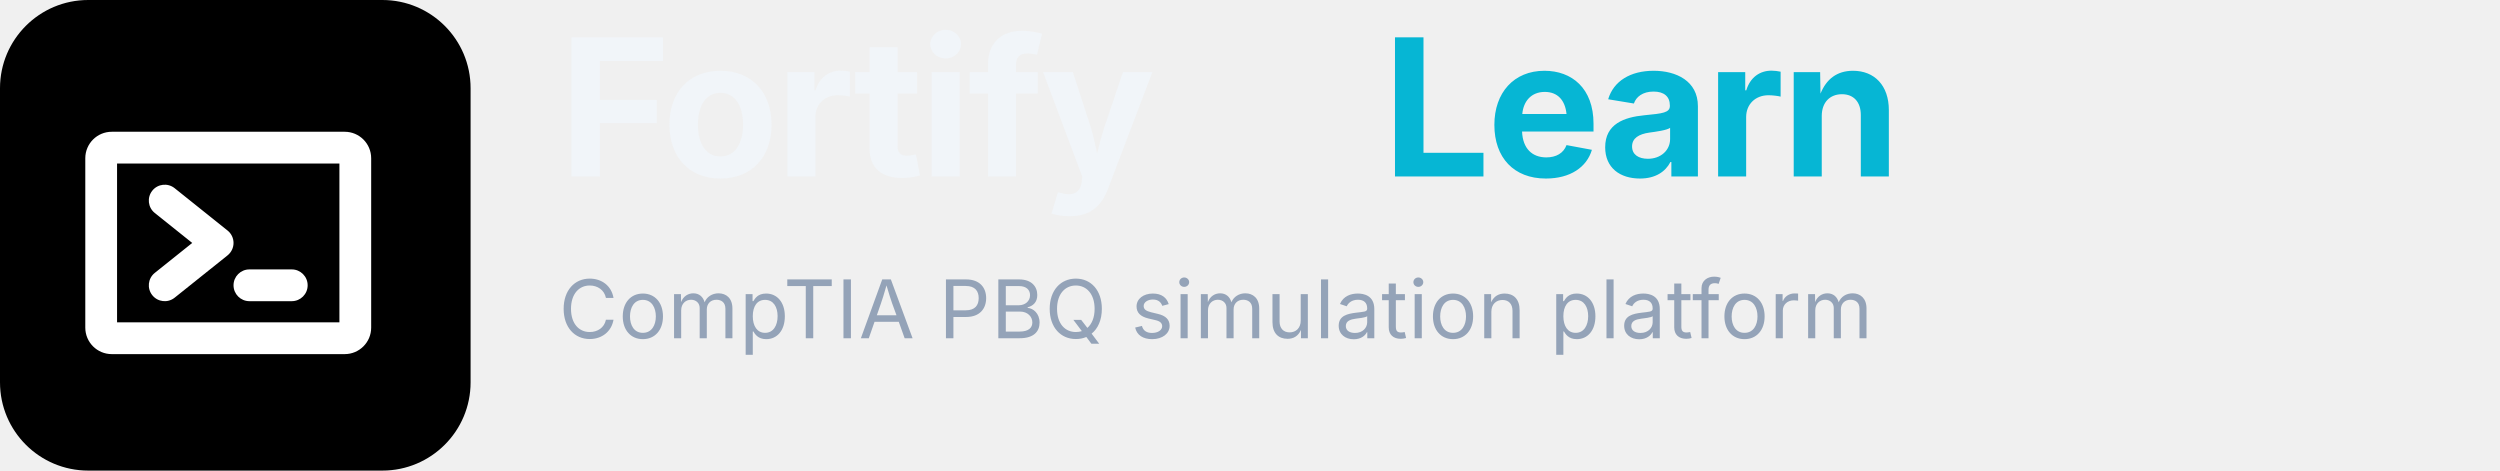
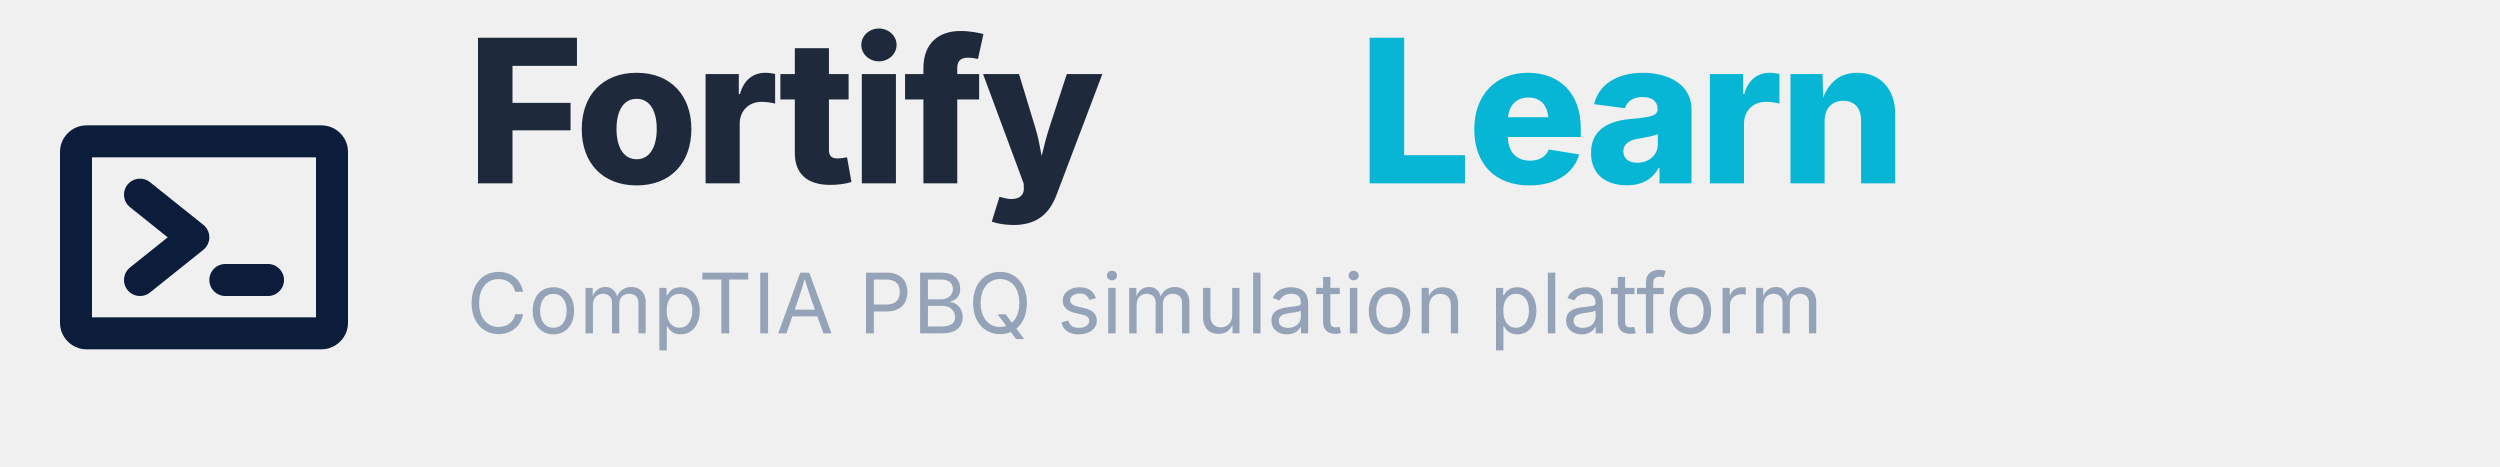
- <svg xmlns="http://www.w3.org/2000/svg" viewBox="0 0 340 64" width="340" height="64">
-   <rect x="0" y="0" width="64" height="64" rx="12" fill="#000000" />
-   <g transform="translate(8,10) scale(0.18)">
-     <path fill="white" d="M216 44H40a20 20 0 0 0-20 20v128a20 20 0 0 0 20 20h176a20 20 0 0 0 20-20V64a20 20 0 0 0-20-20Zm-4 144H44V68h168ZM72.5 150.63L100.79 128L72.5 105.37a12 12 0 1 1 15-18.74l40 32a12 12 0 0 1 0 18.74l-40 32a12 12 0 0 1-15-18.74ZM144 172h32a12 12 0 0 0 0-24h-32a12 12 0 0 0 0 24Z" />
+ <svg xmlns="http://www.w3.org/2000/svg" viewBox="0 0 300 56" width="300" height="56">
+   <g transform="translate(4,8) scale(0.16)">
+     <path fill="#0B1D3A" d="M216 44H40a20 20 0 0 0-20 20v128a20 20 0 0 0 20 20h176a20 20 0 0 0 20-20V64a20 20 0 0 0-20-20Zm-4 144H44V68h168ZM72.5 150.63L100.79 128L72.5 105.37a12 12 0 1 1 15-18.74l40 32a12 12 0 0 1 0 18.74l-40 32a12 12 0 0 1-15-18.74ZM144 172h32a12 12 0 0 0 0-24h-32a12 12 0 0 0 0 24Z" />
  </g>
-   <text x="76" y="24" font-family="Inter,'Segoe UI',system-ui,sans-serif" font-size="26" font-weight="700" letter-spacing="-0.5" fill="#F1F5F9">Fortify</text>
-   <text x="188" y="24" font-family="Inter,'Segoe UI',system-ui,sans-serif" font-size="26" font-weight="700" letter-spacing="-0.5" fill="#06B6D4">Learn</text>
-   <text x="76" y="46" font-family="Inter,'Segoe UI',system-ui,sans-serif" font-size="11" font-weight="400" letter-spacing="0.1" fill="#94A3B8">CompTIA PBQ simulation platform</text>
+   <text x="56" y="22" font-family="Inter,'Segoe UI',system-ui,sans-serif" font-size="24" font-weight="800" letter-spacing="-0.5" fill="#1E293B">Fortify</text>
+   <text x="163" y="22" font-family="Inter,'Segoe UI',system-ui,sans-serif" font-size="24" font-weight="800" letter-spacing="-0.5" fill="#06B6D4">Learn</text>
+   <text x="56" y="40" font-family="Inter,'Segoe UI',system-ui,sans-serif" font-size="10" font-weight="400" letter-spacing="0.1" fill="#94A3B8">CompTIA PBQ simulation platform</text>
</svg>
